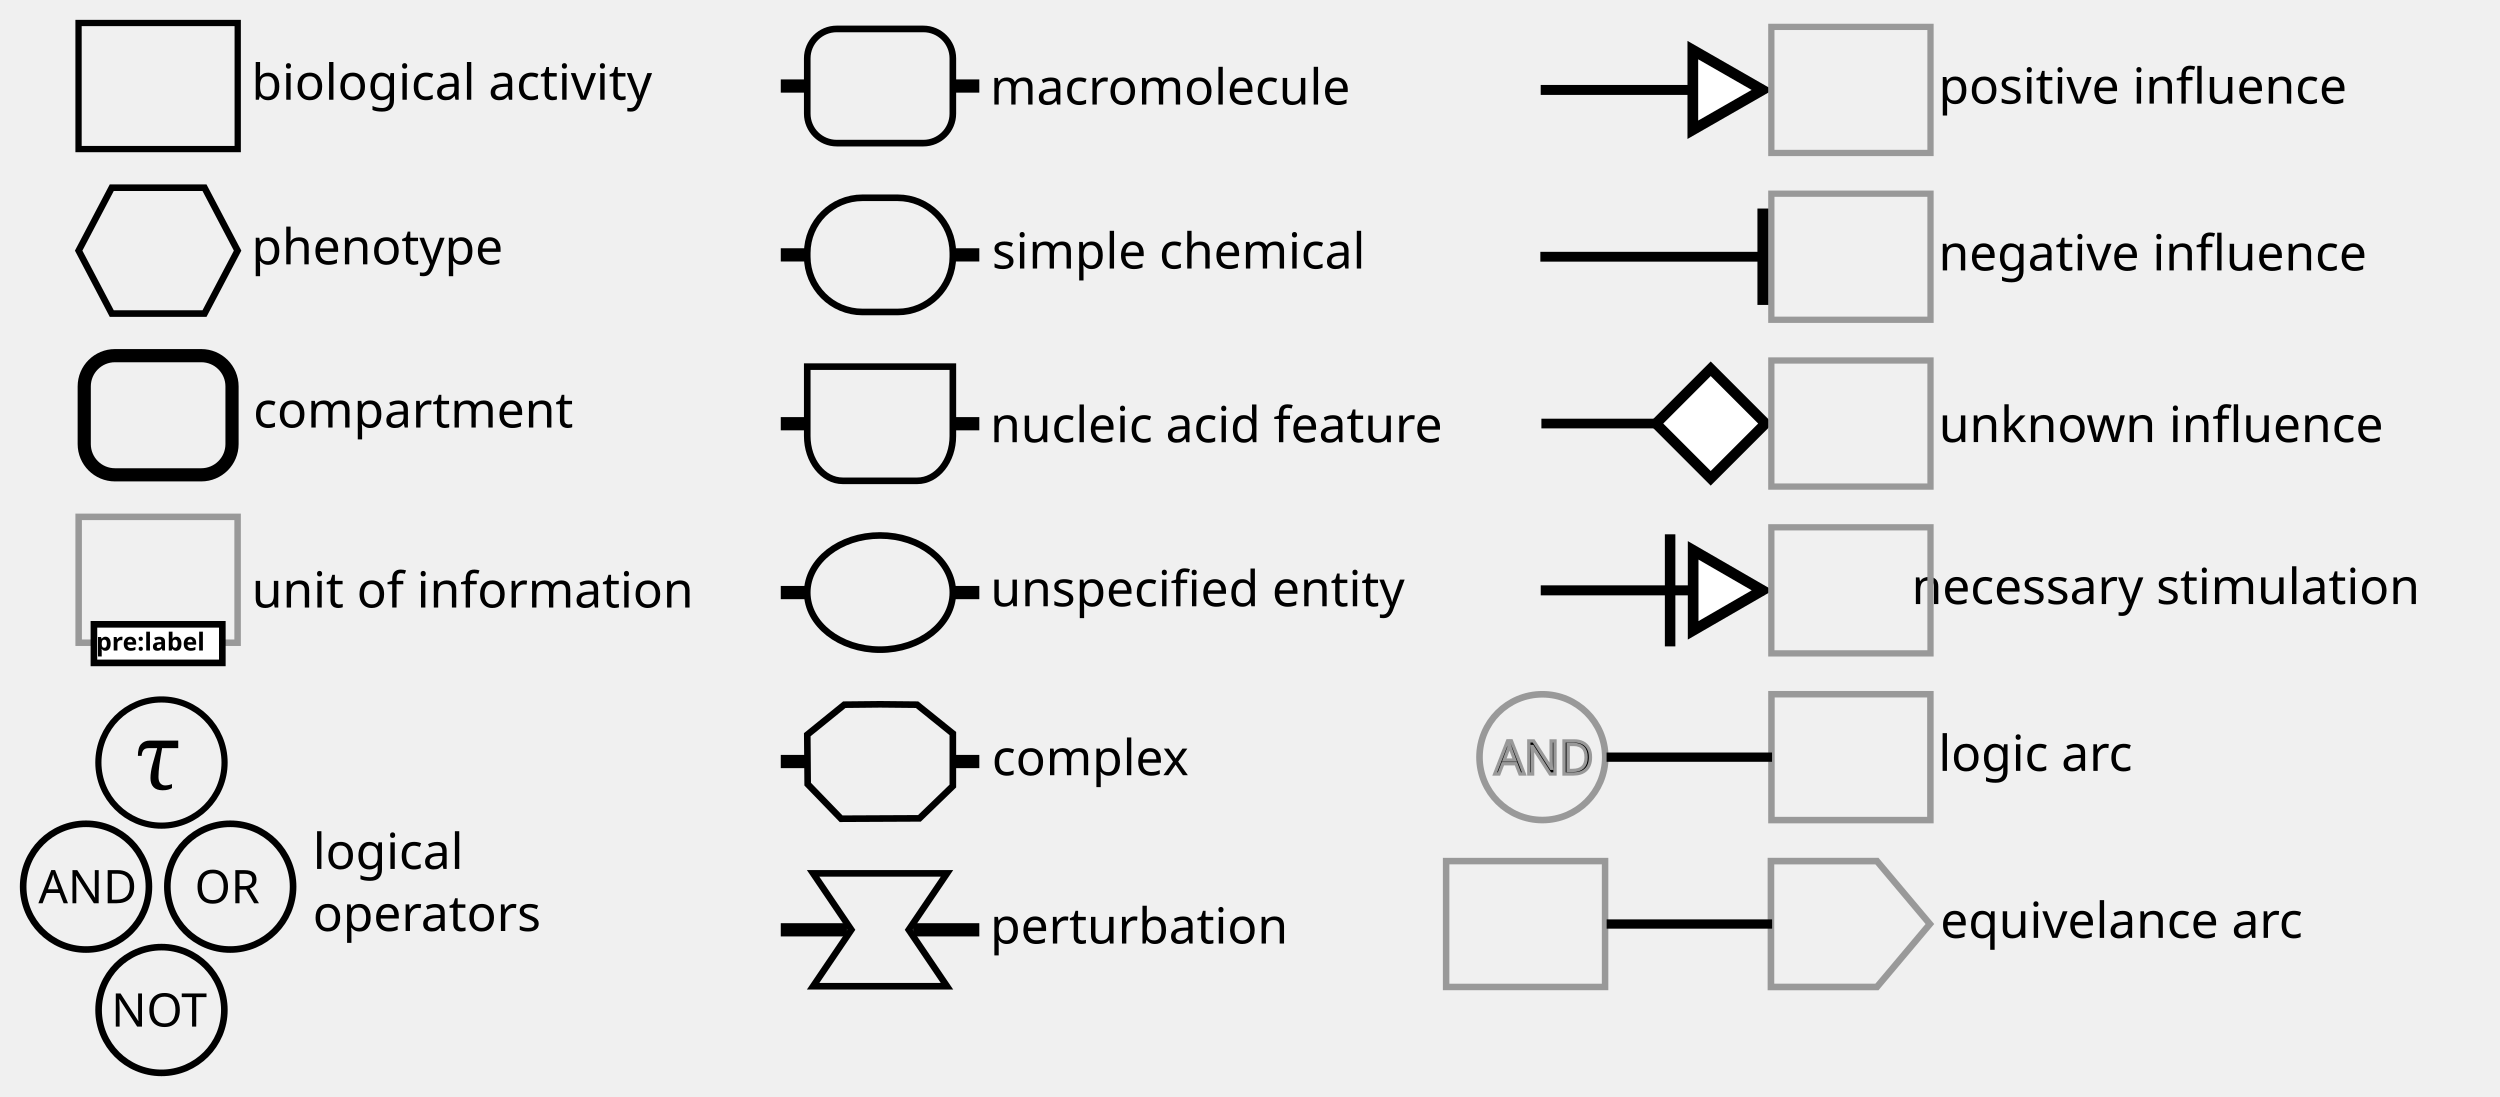
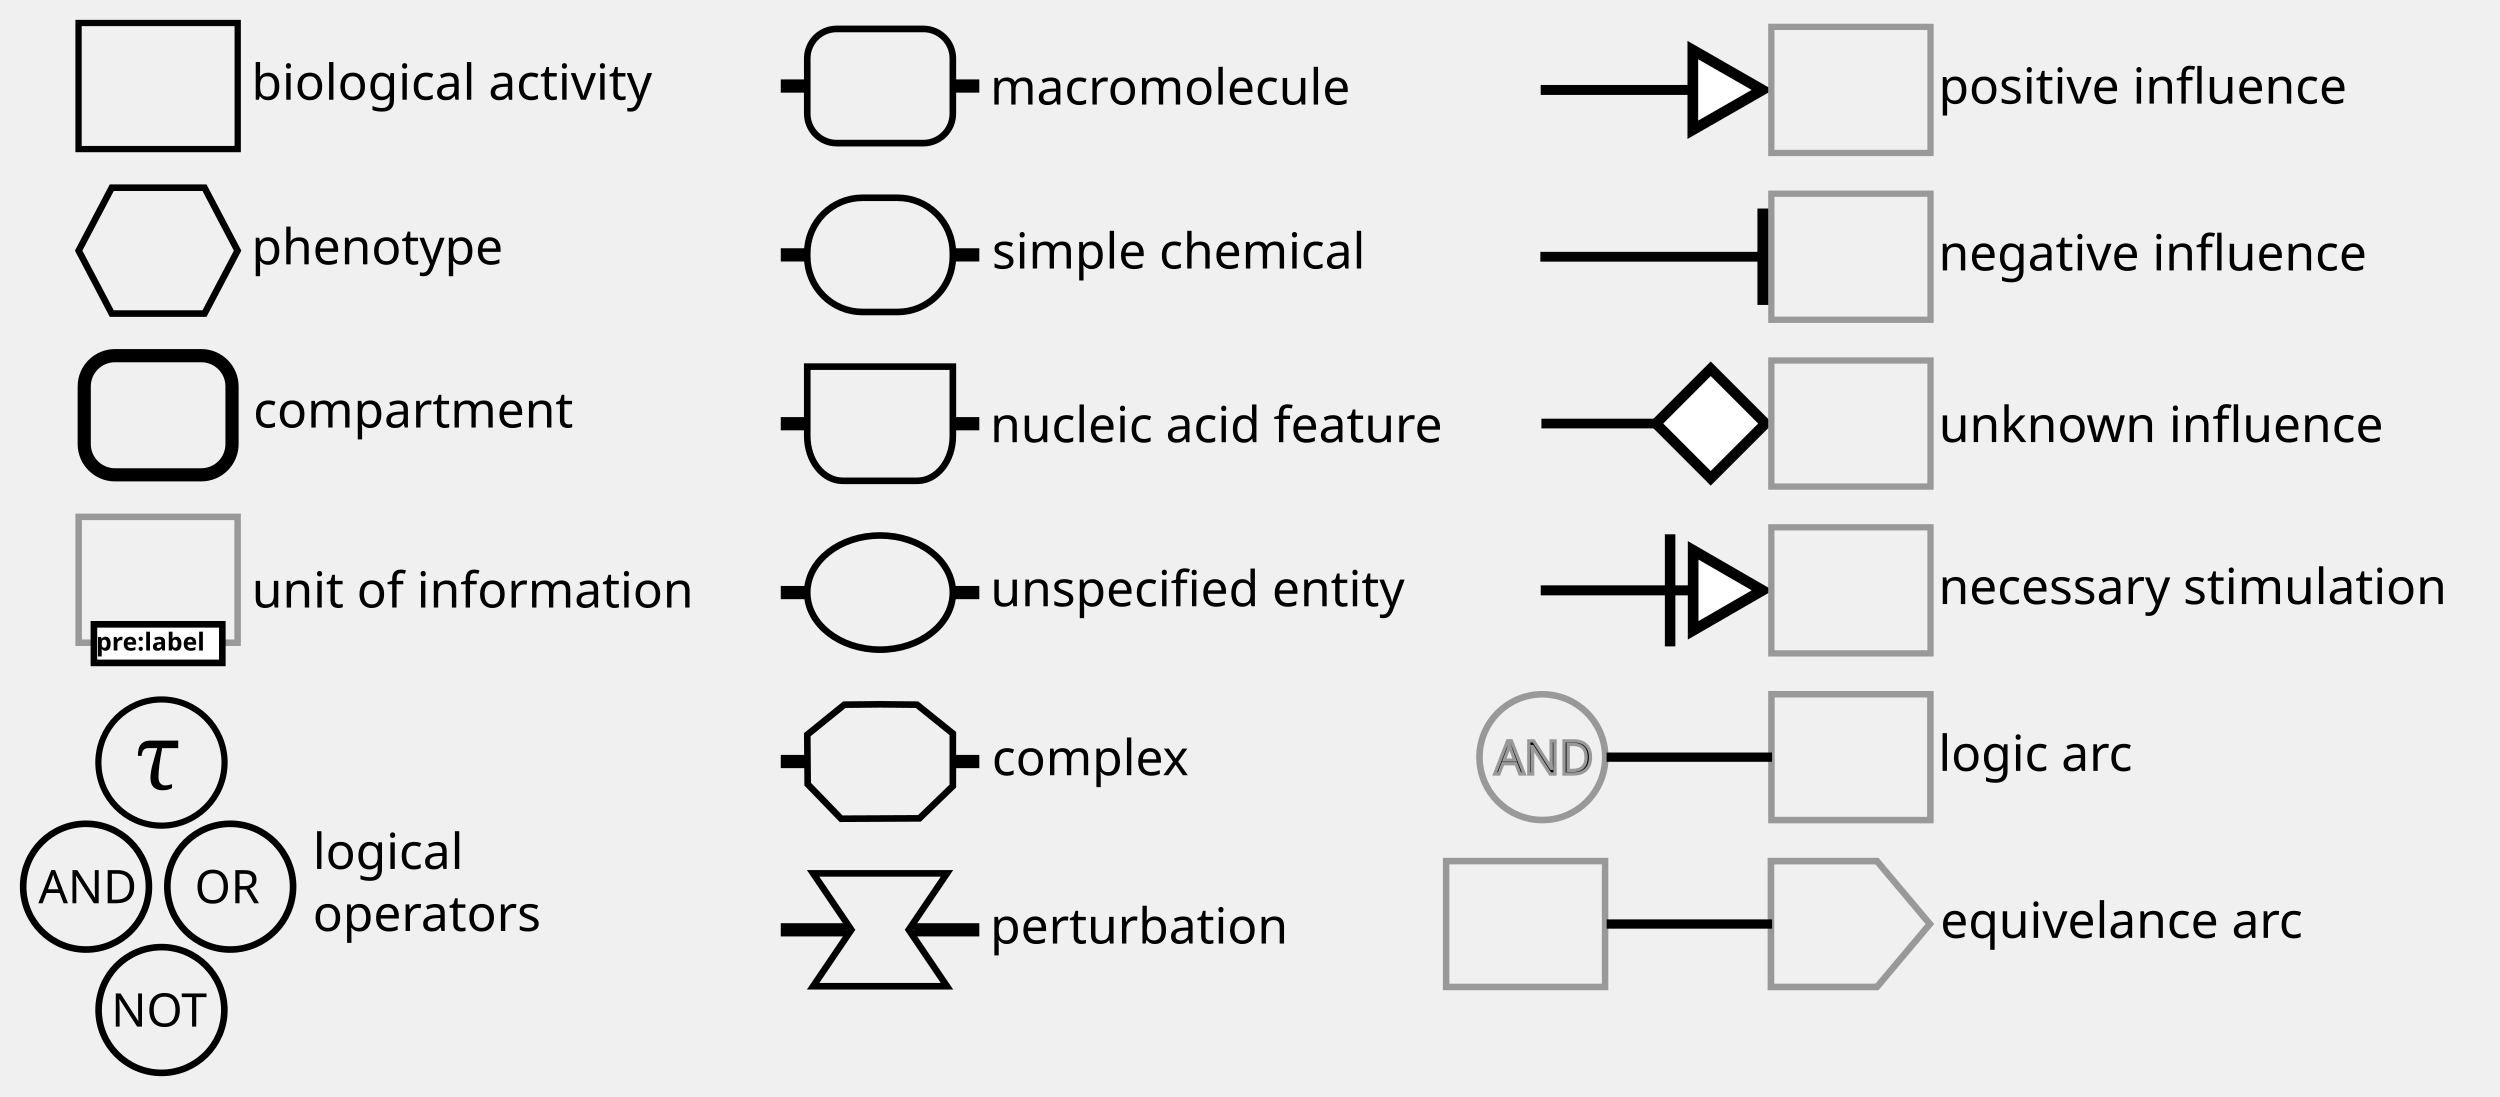
<svg xmlns="http://www.w3.org/2000/svg" width="755.533" height="331.237" id="svg2" version="1.1">
  <defs id="defs4">
    <marker orient="auto" refY="0" refX="0" id="DotL" style="overflow:visible">
      <path id="path4034" d="m -2.5,-1 c 0,2.76 -2.24,5 -5,5 -2.76,0 -5,-2.24 -5,-5 0,-2.76 2.24,-5 5,-5 2.76,0 5,2.24 5,5 z" style="fill-rule:evenodd;stroke:#000000;stroke-width:1pt" transform="matrix(0.8,0,0,0.8,5.92,0.8)" />
    </marker>
    <marker orient="auto" refY="0" refX="0" id="Arrow1Sstart" style="overflow:visible">
      <path id="path3985" d="M 0,0 5,-5 -12.5,0 5,5 0,0 Z" style="fill-rule:evenodd;stroke:#000000;stroke-width:1pt" transform="matrix(0.2,0,0,0.2,1.2,0)" />
    </marker>
    <marker orient="auto" refY="0" refX="0" id="EmptyTriangleOutL" style="overflow:visible">
      <path id="path4133" d="m 5.77,0 -8.65,5 0,-10 8.65,5 z" style="fill:#ffffff;fill-rule:evenodd;stroke:#000000;stroke-width:1pt" transform="matrix(0.8,0,0,0.8,-4.8,0)" />
    </marker>
    <marker orient="auto" refY="0" refX="0" id="TriangleOutL" style="overflow:visible">
      <path id="path4115" d="m 5.77,0 -8.65,5 0,-10 8.65,5 z" style="fill-rule:evenodd;stroke:#000000;stroke-width:1pt" transform="scale(0.8,0.8)" />
    </marker>
    <marker orient="auto" refY="0" refX="0" id="EmptyDiamondL" style="overflow:visible">
      <path id="path4079" d="M 0,-7.071 -7.071,0 0,7.071 7.071,0 0,-7.071 Z" style="fill:#ffffff;fill-rule:evenodd;stroke:#000000;stroke-width:1pt" transform="scale(0.8,0.8)" />
    </marker>
    <marker orient="auto" refY="0" refX="0" id="EmptyDiamondL-1" style="overflow:visible">
      <path id="path4079-7" d="M 0,-7.071 -7.071,0 0,7.071 7.071,0 0,-7.071 Z" style="fill:#ffffff;fill-rule:evenodd;stroke:#000000;stroke-width:1pt" transform="scale(0.8,0.8)" />
    </marker>
    <marker orient="auto" refY="0" refX="0" id="EmptyDiamondL-0" style="overflow:visible">
      <path id="path4079-6" d="M 0,-7.071 -7.071,0 0,7.071 7.071,0 0,-7.071 Z" style="fill:#ffffff;fill-rule:evenodd;stroke:#000000;stroke-width:1pt" transform="scale(0.8,0.8)" />
    </marker>
    <marker orient="auto" refY="0" refX="0" id="TriangleOutL-8" style="overflow:visible">
      <path id="path4115-9" d="m 5.77,0 -8.65,5 0,-10 8.65,5 z" style="fill-rule:evenodd;stroke:#000000;stroke-width:1pt" transform="scale(0.8,0.8)" />
    </marker>
    <marker orient="auto" refY="0" refX="0" id="EmptyTriangleOutL-4" style="overflow:visible">
      <path id="path4133-1" d="m 5.77,0 -8.65,5 0,-10 8.65,5 z" style="fill:#ffffff;fill-rule:evenodd;stroke:#000000;stroke-width:1pt" transform="matrix(0.8,0,0,0.8,-4.8,0)" />
    </marker>
    <marker orient="auto" refY="0" refX="0" id="EmptyTriangleOutL-2" style="overflow:visible">
      <path id="path4133-7" d="m 5.77,0 -8.65,5 0,-10 8.65,5 z" style="fill:#ffffff;fill-rule:evenodd;stroke:#000000;stroke-width:1pt" transform="matrix(0.8,0,0,0.8,-4.8,0)" />
    </marker>
    <marker orient="auto" refY="0" refX="0" id="TriangleOutL-1" style="overflow:visible">
      <path id="path4115-2" d="m 5.77,0 -8.65,5 0,-10 8.65,5 z" style="fill-rule:evenodd;stroke:#000000;stroke-width:1pt" transform="scale(0.8,0.8)" />
    </marker>
    <marker orient="auto" refY="0" refX="0" id="EmptyTriangleOutL-8" style="overflow:visible">
      <path id="path4133-4" d="m 5.77,0 -8.65,5 0,-10 8.65,5 z" style="fill:#ffffff;fill-rule:evenodd;stroke:#000000;stroke-width:1pt" transform="matrix(0.8,0,0,0.8,-4.8,0)" />
    </marker>
    <marker orient="auto" refY="0" refX="0" id="EmptyDiamondL-2" style="overflow:visible">
      <path id="path4079-64" d="M 0,-7.071 -7.071,0 0,7.071 7.071,0 0,-7.071 Z" style="fill:#ffffff;fill-rule:evenodd;stroke:#000000;stroke-width:1pt" transform="scale(0.8,0.8)" />
    </marker>
    <marker orient="auto" refY="0" refX="0" id="marker4217" style="overflow:visible">
      <path id="path4219" d="m 5.77,0 -8.65,5 0,-10 8.65,5 z" style="fill:#ffffff;fill-rule:evenodd;stroke:#000000;stroke-width:1pt" transform="matrix(0.8,0,0,0.8,-4.8,0)" />
    </marker>
    <marker orient="auto" refY="0" refX="0" id="EmptyTriangleOutL-8-5" style="overflow:visible">
      <path id="path4133-4-6" d="m 5.77,0 -8.65,5 0,-10 8.65,5 z" style="fill:#ffffff;fill-rule:evenodd;stroke:#000000;stroke-width:1pt" transform="matrix(0.8,0,0,0.8,-4.8,0)" />
    </marker>
    <marker orient="auto" refY="0" refX="0" id="EmptyDiamondL-2-9" style="overflow:visible">
      <path id="path4079-64-8" d="M 0,-7.071 -7.071,0 0,7.071 7.071,0 0,-7.071 Z" style="fill:#ffffff;fill-rule:evenodd;stroke:#000000;stroke-width:1pt" transform="scale(0.8,0.8)" />
    </marker>
  </defs>
  <g id="layer1" transform="translate(21.4888,-115.144)">
    <text xml:space="preserve" style="font-style:normal;font-weight:normal;font-size:12.5px;line-height:125%;font-family:sans-serif;letter-spacing:0px;word-spacing:0px;fill:#000000;fill-opacity:1;stroke:none;stroke-width:1px;stroke-linecap:butt;stroke-linejoin:miter;stroke-opacity:1" x="281.429" y="336.648" id="text5854">
      <tspan id="tspan5856" x="281.429" y="336.648" />
    </text>
    <text xml:space="preserve" style="font-style:normal;font-weight:normal;font-size:15px;line-height:125%;font-family:sans-serif;letter-spacing:0px;word-spacing:0px;fill:#000000;fill-opacity:1;stroke:none;stroke-width:1px;stroke-linecap:butt;stroke-linejoin:miter;stroke-opacity:1" x="187.143" y="363.076" id="text6007">
      <tspan id="tspan6009" x="187.143" y="363.076" />
    </text>
    <rect style="fill:none;stroke:#000000;stroke-width:3.982;stroke-miterlimit:4;stroke-dasharray:none;stroke-dashoffset:0;stroke-opacity:1" id="rect2985-31" width="44.665" height="36.018" x="3.968" y="222.627" ry="9.295" />
    <text xml:space="preserve" style="font-style:normal;font-weight:normal;font-size:15px;line-height:125%;font-family:sans-serif;letter-spacing:0px;word-spacing:0px;fill:#000000;fill-opacity:1;stroke:none;stroke-width:1px;stroke-linecap:butt;stroke-linejoin:miter;stroke-opacity:1" x="55.051" y="244.342" id="text6011">
      <tspan id="tspan6013" x="55.051" y="244.342">compartment</tspan>
      <tspan x="55.051" y="263.092" id="tspan6015" />
      <tspan x="55.051" y="281.842" id="tspan6037" />
    </text>
    <path style="fill:none;stroke:#000000;stroke-width:2;stroke-miterlimit:4;stroke-dashoffset:0;stroke-opacity:1" d="m 12.285,171.874 28.031,0 10,19.015 -10,19.015 -28.031,0 -10,-19.015 z" id="rect2985-3" />
    <text xml:space="preserve" style="font-style:normal;font-weight:normal;font-size:15px;line-height:125%;font-family:sans-serif;letter-spacing:0px;word-spacing:0px;fill:#000000;fill-opacity:1;stroke:none;stroke-width:1px;stroke-linecap:butt;stroke-linejoin:miter;stroke-opacity:1" x="54.517" y="195.028" id="text6373">
      <tspan id="tspan6375" x="54.517" y="195.028">phenotype</tspan>
      <tspan x="54.517" y="213.778" id="tspan6377" />
      <tspan x="54.517" y="232.528" id="tspan6395" />
    </text>
    <g id="g4487" transform="translate(-134,0)">
      <rect ry="0" y="271.346" x="136.28" height="38.039" width="48.039" id="rect2985-06" style="fill:none;stroke:#999999;stroke-width:1.961;stroke-miterlimit:4;stroke-dasharray:none;stroke-dashoffset:0;stroke-opacity:1" />
      <rect ry="0" y="303.82" x="140.897" height="11.663" width="38.805" id="rect5852" style="fill:#ffffff;stroke:#000000;stroke-width:2;stroke-miterlimit:4;stroke-dasharray:none" />
    </g>
    <text xml:space="preserve" style="font-style:normal;font-weight:normal;font-size:15px;line-height:125%;font-family:sans-serif;letter-spacing:0px;word-spacing:0px;fill:#000000;fill-opacity:1;stroke:none;stroke-width:1px;stroke-linecap:butt;stroke-linejoin:miter;stroke-opacity:1" x="7.55" y="311.746" id="text5858">
      <tspan id="tspan5860" x="7.55" y="311.746" style="font-style:normal;font-variant:normal;font-weight:bold;font-stretch:normal;font-size:7.5px;font-family:sans-serif;-inkscape-font-specification:'sans-serif Bold'">pre:label</tspan>
    </text>
    <text xml:space="preserve" style="font-style:normal;font-weight:normal;font-size:15px;line-height:125%;font-family:sans-serif;letter-spacing:0px;word-spacing:0px;fill:#000000;fill-opacity:1;stroke:none;stroke-width:1px;stroke-linecap:butt;stroke-linejoin:miter;stroke-opacity:1" x="54.605" y="298.737" id="text6535">
      <tspan id="tspan6537" x="54.605" y="298.737">unit of information</tspan>
      <tspan x="54.605" y="317.487" id="tspan6539" />
      <tspan x="54.605" y="336.237" id="tspan6541" />
    </text>
    <rect style="fill:none;stroke:#999999;stroke-width:1.961;stroke-miterlimit:4;stroke-dasharray:none;stroke-dashoffset:0;stroke-opacity:1" id="rect2985-88" width="48.039" height="38.039" x="415.548" y="375.378" ry="0" />
    <path style="fill:none;stroke:#999999;stroke-width:2;stroke-miterlimit:4;stroke-dashoffset:0;stroke-opacity:1" d="m 513.715,375.382 32.031,0 16,19.015 -16,19.015 -32.031,0 z" id="rect2985-87-9" />
    <path style="fill:none;stroke:#000000;stroke-width:2.803;stroke-linecap:butt;stroke-linejoin:miter;stroke-miterlimit:4;stroke-dasharray:none;stroke-opacity:1;marker-start:none;marker-end:none" d="m 464.064,394.397 50,0" id="path3787-4-17" />
    <text xml:space="preserve" style="font-style:normal;font-weight:normal;font-size:15px;line-height:125%;font-family:sans-serif;letter-spacing:0px;word-spacing:0px;fill:#000000;fill-opacity:1;stroke:none;stroke-width:1px;stroke-linecap:butt;stroke-linejoin:miter;stroke-opacity:1" x="564.897" y="398.587" id="text4425">
      <tspan id="tspan4427" x="564.897" y="398.587">equivelance arc</tspan>
    </text>
    <ellipse ry="19.003" rx="19.003" cy="343.968" cx="444.638" style="fill:none;stroke:#999999;stroke-width:2;stroke-miterlimit:4;stroke-dasharray:none;stroke-dashoffset:0;stroke-opacity:1" id="path3815-1-6" />
    <text xml:space="preserve" style="font-style:normal;font-weight:normal;font-size:14px;line-height:125%;font-family:Sans;letter-spacing:0px;word-spacing:0px;fill:#000000;fill-opacity:1;stroke:#999999" x="430.232" y="349.057" id="text3817-6-8">
      <tspan id="tspan3819-3-6" x="430.232" y="349.057">AND</tspan>
    </text>
    <rect style="fill:none;stroke:#999999;stroke-width:1.961;stroke-miterlimit:4;stroke-dasharray:none;stroke-dashoffset:0;stroke-opacity:1" id="rect2985-1" width="48.039" height="38.039" x="513.864" y="324.948" ry="0" />
    <text xml:space="preserve" style="font-style:normal;font-weight:normal;font-size:15px;line-height:125%;font-family:sans-serif;letter-spacing:0px;word-spacing:0px;fill:#000000;fill-opacity:1;stroke:none;stroke-width:1px;stroke-linecap:butt;stroke-linejoin:miter;stroke-opacity:1" x="564.311" y="348.117" id="text4429">
      <tspan id="tspan4431" x="564.311" y="348.117">logic arc</tspan>
    </text>
    <text xml:space="preserve" style="font-style:normal;font-weight:normal;font-size:12.5px;line-height:125%;font-family:sans-serif;letter-spacing:0px;word-spacing:0px;fill:#000000;fill-opacity:1;stroke:none;stroke-width:1px;stroke-linecap:butt;stroke-linejoin:miter;stroke-opacity:1" x="3.588" y="181.815" id="text5854-8">
      <tspan id="tspan5856-3" x="3.588" y="181.815" />
    </text>
    <text xml:space="preserve" style="font-style:normal;font-weight:normal;font-size:15px;line-height:125%;font-family:sans-serif;letter-spacing:0px;word-spacing:0px;fill:#000000;fill-opacity:1;stroke:none;stroke-width:1px;stroke-linecap:butt;stroke-linejoin:miter;stroke-opacity:1" x="-90.697" y="208.243" id="text6007-2">
      <tspan id="tspan6009-9" x="-90.697" y="208.243" />
    </text>
    <text xml:space="preserve" style="font-style:normal;font-weight:normal;font-size:15px;line-height:125%;font-family:sans-serif;letter-spacing:0px;word-spacing:0px;fill:#000000;fill-opacity:1;stroke:none;stroke-width:1px;stroke-linecap:butt;stroke-linejoin:miter;stroke-opacity:1" x="54.517" y="145.282" id="text5915">
      <tspan id="tspan5917" x="54.517" y="145.282">biological activity</tspan>
      <tspan x="54.517" y="164.032" id="tspan5919" />
      <tspan x="54.517" y="182.782" id="tspan5945" />
      <tspan x="54.517" y="201.532" id="tspan5927" />
      <tspan x="54.517" y="220.282" id="tspan5929" />
    </text>
    <rect style="opacity:1;fill:none;fill-opacity:1;stroke:#000000;stroke-width:1.896;stroke-miterlimit:4;stroke-dasharray:none;stroke-opacity:1" id="rect4237" width="48.104" height="38.104" x="2.248" y="122.092" />
    <text xml:space="preserve" style="font-style:normal;font-weight:normal;font-size:12.5px;line-height:125%;font-family:sans-serif;letter-spacing:0px;word-spacing:0px;fill:#000000;fill-opacity:1;stroke:none;stroke-width:1px;stroke-linecap:butt;stroke-linejoin:miter;stroke-opacity:1" x="269" y="56.111" id="text5854-4">
      <tspan id="tspan5856-9" x="269" y="56.111" />
    </text>
    <text xml:space="preserve" style="font-style:normal;font-weight:normal;font-size:15px;line-height:125%;font-family:sans-serif;letter-spacing:0px;word-spacing:0px;fill:#000000;fill-opacity:1;stroke:none;stroke-width:1px;stroke-linecap:butt;stroke-linejoin:miter;stroke-opacity:1" x="174.714" y="82.54" id="text6007-1">
      <tspan id="tspan6009-4" x="174.714" y="82.54" />
    </text>
    <text xml:space="preserve" style="font-style:normal;font-weight:normal;font-size:15px;line-height:125%;font-family:sans-serif;letter-spacing:0px;word-spacing:0px;fill:#000000;fill-opacity:1;stroke:none;stroke-width:1px;stroke-linecap:butt;stroke-linejoin:miter;stroke-opacity:1" x="73.051" y="377.752" id="text6535-2">
      <tspan x="73.051" y="377.752" id="tspan6877">logical</tspan>
      <tspan x="73.051" y="396.502" id="tspan4762">operators</tspan>
      <tspan x="73.051" y="415.252" id="tspan6539-4" />
      <tspan x="73.051" y="434.002" id="tspan6541-1" />
    </text>
    <g id="g4491" transform="translate(-134,0)">
      <g transform="translate(122.961,-26.00001)" id="g4477">
        <ellipse ry="19.003" rx="19.003" cy="409.104" cx="59.125" style="fill:none;stroke:#000000;stroke-width:2;stroke-miterlimit:4;stroke-dasharray:none;stroke-dashoffset:0;stroke-opacity:1" id="path3815" />
        <text xml:space="preserve" style="font-style:normal;font-weight:normal;font-size:14px;line-height:125%;font-family:Sans;letter-spacing:0px;word-spacing:0px;fill:#000000;fill-opacity:1;stroke:none" x="48.379" y="414.118" id="text3817">
          <tspan id="tspan3819" x="48.379" y="414.118">OR</tspan>
        </text>
      </g>
      <g transform="translate(122.961,-26.00001)" id="g4472">
        <ellipse ry="19.003" rx="19.003" cy="409.104" cx="15.553" style="fill:none;stroke:#000000;stroke-width:2;stroke-miterlimit:4;stroke-dasharray:none;stroke-dashoffset:0;stroke-opacity:1" id="path3815-1" />
        <text xml:space="preserve" style="font-style:normal;font-weight:normal;font-size:14px;line-height:125%;font-family:Sans;letter-spacing:0px;word-spacing:0px;fill:#000000;fill-opacity:1;stroke:none" x="1.147" y="414.115" id="text3817-6">
          <tspan id="tspan3819-3" x="1.147" y="414.115">AND</tspan>
        </text>
      </g>
      <g transform="translate(123.9712,-26.00001)" id="g4467">
        <ellipse ry="19.003" rx="19.003" cy="446.378" cx="37.339" style="fill:none;stroke:#000000;stroke-width:2;stroke-miterlimit:4;stroke-dasharray:none;stroke-dashoffset:0;stroke-opacity:1" id="path3815-7" />
        <text xml:space="preserve" style="font-style:normal;font-weight:normal;font-size:14px;line-height:125%;font-family:Sans;letter-spacing:0px;word-spacing:0px;fill:#000000;fill-opacity:1;stroke:none" x="22.17" y="451.392" id="text3817-61">
          <tspan id="tspan3819-7" x="22.17" y="451.392">NOT</tspan>
        </text>
      </g>
      <g transform="translate(122.961,-26.00001)" id="g4482">
        <text xml:space="preserve" style="font-style:normal;font-variant:normal;font-weight:bold;font-stretch:normal;font-size:16.25px;line-height:0%;font-family:Arial;-inkscape-font-specification:'Arial Bold';letter-spacing:0px;word-spacing:0px;fill:#000000;fill-opacity:1;stroke:none" x="30.352" y="379.693" id="text3817-6-1">
          <tspan id="tspan3819-3-0" x="30.352" y="379.693" style="font-style:normal;font-variant:normal;font-weight:normal;font-stretch:normal;font-size:27.5px;line-height:0%;font-family:Cambria;-inkscape-font-specification:Cambria;letter-spacing:-1.2px">τ</tspan>
        </text>
        <ellipse ry="19.068" rx="19.068" cy="371.596" cx="38.349" style="fill:none;stroke:#000000;stroke-width:1.865;stroke-miterlimit:4;stroke-dasharray:none;stroke-dashoffset:0;stroke-opacity:1" id="path3815-1-1" />
      </g>
    </g>
    <g id="g4764" transform="matrix(1.008019,0,0,1,-209.6887,-10.17144)">
      <path id="path3787-1-8" d="m 648.621,152.494 66.99,0" style="fill:none;stroke:#000000;stroke-width:3.01;stroke-linecap:butt;stroke-linejoin:miter;stroke-miterlimit:4;stroke-dasharray:none;stroke-opacity:1;marker-start:none;marker-end:url(#EmptyTriangleOutL-8)" />
    </g>
    <text xml:space="preserve" style="font-style:normal;font-weight:normal;font-size:15px;line-height:125%;font-family:sans-serif;letter-spacing:0px;word-spacing:0px;fill:#000000;fill-opacity:1;stroke:none;stroke-width:1px;stroke-linecap:butt;stroke-linejoin:miter;stroke-opacity:1" x="564.362" y="146.46" id="text4409">
      <tspan id="tspan4411" x="564.362" y="146.46">positive influence</tspan>
    </text>
    <rect style="opacity:1;fill:none;fill-opacity:1;stroke:#999999;stroke-width:1.896;stroke-miterlimit:4;stroke-dasharray:none;stroke-opacity:1" id="rect4237-4" width="48.104" height="38.104" x="513.832" y="123.27" />
    <g id="g4447" transform="matrix(1.102339,0,0,1,-223.9672,0)">
      <path id="path3787-4-8" d="m 665.895,192.733 -59.917,0" style="fill:none;stroke:#000000;stroke-width:2.967;stroke-linecap:butt;stroke-linejoin:miter;stroke-miterlimit:4;stroke-dasharray:none;stroke-opacity:1;marker-start:none;marker-end:none" />
      <path id="path3787-4-8-1" d="m 667.534,178.168 0,29.13" style="fill:none;stroke:#000000;stroke-width:4.086;stroke-linecap:butt;stroke-linejoin:miter;stroke-miterlimit:4;stroke-dasharray:none;stroke-opacity:1;marker-start:none;marker-end:none" />
    </g>
    <text xml:space="preserve" style="font-style:normal;font-weight:normal;font-size:15px;line-height:125%;font-family:sans-serif;letter-spacing:0px;word-spacing:0px;fill:#000000;fill-opacity:1;stroke:none;stroke-width:1px;stroke-linecap:butt;stroke-linejoin:miter;stroke-opacity:1" x="564.362" y="196.871" id="text4409-9">
      <tspan id="tspan4411-6" x="564.362" y="196.871">negative influence</tspan>
    </text>
    <rect style="opacity:1;fill:none;fill-opacity:1;stroke:#999999;stroke-width:1.896;stroke-miterlimit:4;stroke-dasharray:none;stroke-opacity:1" id="rect4237-4-6" width="48.104" height="38.104" x="513.832" y="173.681" />
    <path style="fill:none;stroke:#000000;stroke-width:2.926;stroke-linecap:butt;stroke-linejoin:miter;stroke-miterlimit:4;stroke-dasharray:none;stroke-opacity:1;marker-start:none;marker-end:url(#EmptyDiamondL-2-9)" d="m 444.341,243.144 51.169,0" id="path3787-9" />
    <text xml:space="preserve" style="font-style:normal;font-weight:normal;font-size:15px;line-height:125%;font-family:sans-serif;letter-spacing:0px;word-spacing:0px;fill:#000000;fill-opacity:1;stroke:none;stroke-width:1px;stroke-linecap:butt;stroke-linejoin:miter;stroke-opacity:1" x="564.45" y="248.736" id="text4409-9-6">
      <tspan x="564.45" y="248.736" id="tspan4408">unknown influence</tspan>
    </text>
    <rect style="opacity:1;fill:none;fill-opacity:1;stroke:#999999;stroke-width:1.896;stroke-miterlimit:4;stroke-dasharray:none;stroke-opacity:1" id="rect4237-4-6-4" width="48.104" height="38.104" x="513.832" y="224.091" />
    <path style="fill:none;stroke:#000000;stroke-width:3.022;stroke-linecap:butt;stroke-linejoin:miter;stroke-miterlimit:4;stroke-dasharray:none;stroke-opacity:1;marker-start:none;marker-end:url(#EmptyTriangleOutL-8)" d="m 444.144,293.554 67.527,0" id="path3787-1-8-2" />
    <path style="fill:none;stroke:#000000;stroke-width:3.17;stroke-linecap:butt;stroke-linejoin:miter;stroke-miterlimit:4;stroke-dasharray:none;stroke-opacity:1;marker-start:none;marker-end:none" d="m 483.242,276.619 0,33.87" id="path3787-4-8-1-7" />
-     <text xml:space="preserve" style="font-style:normal;font-weight:normal;font-size:15px;line-height:125%;font-family:sans-serif;letter-spacing:0px;word-spacing:0px;fill:#000000;fill-opacity:1;stroke:none;stroke-width:1px;stroke-linecap:butt;stroke-linejoin:miter;stroke-opacity:1" x="729.333" y="297.692" id="text4413">
-       <tspan x="729.333" y="297.692" id="tspan4433" style="text-align:end;text-anchor:end">necessary stimulation</tspan>
+     <text xml:space="preserve" style="font-style:normal;font-weight:normal;font-size:15px;line-height:125%;font-family:sans-serif;letter-spacing:0px;word-spacing:0px;fill:#000000;fill-opacity:1;stroke:none;stroke-width:1px;stroke-linecap:butt;stroke-linejoin:miter;stroke-opacity:1" x="564.362" y="297.692" id="text4413">
+       <tspan x="564.362" y="297.692" id="tspan4433" style="text-align:start;text-anchor:start">necessary stimulation</tspan>
    </text>
    <rect style="opacity:1;fill:none;fill-opacity:1;stroke:#999999;stroke-width:1.896;stroke-miterlimit:4;stroke-dasharray:none;stroke-opacity:1" id="rect4237-4-6-4-6" width="48.104" height="38.104" x="513.832" y="274.502" />
    <g id="g4642" transform="translate(-1.041515,-10.43036)">
      <rect transform="scale(1,-1)" ry="8.906" y="-168.83" x="223.514" height="34.512" width="44" id="rect2985-57" style="fill:none;stroke:#000000;stroke-width:2;stroke-miterlimit:4;stroke-dasharray:none;stroke-dashoffset:0;stroke-opacity:1" />
      <rect y="149.574" x="215.514" height="4" width="8" id="rect4171" style="opacity:1;fill:#000000;fill-opacity:1;stroke:none;stroke-width:2;stroke-miterlimit:4;stroke-dasharray:none;stroke-opacity:1" />
      <rect style="opacity:1;fill:#000000;fill-opacity:1;stroke:none;stroke-width:2;stroke-miterlimit:4;stroke-dasharray:none;stroke-opacity:1" id="rect4193" width="8" height="4" x="267.514" y="149.574" />
    </g>
    <text xml:space="preserve" style="font-style:normal;font-weight:normal;font-size:15px;line-height:125%;font-family:sans-serif;letter-spacing:0px;word-spacing:0px;fill:#000000;fill-opacity:1;stroke:none;stroke-width:1px;stroke-linecap:butt;stroke-linejoin:miter;stroke-opacity:1" x="277.744" y="146.736" id="text5915-5">
      <tspan x="277.744" y="146.736" id="tspan5929-3">macromolecule</tspan>
    </text>
    <g id="g4647" transform="translate(-2.470073,-15.11792)">
      <rect ry="16.684" y="190.033" x="224.943" height="34.512" width="44" id="rect2985-0-7" style="fill:none;stroke:#000000;stroke-width:2;stroke-miterlimit:4;stroke-dasharray:none;stroke-dashoffset:0;stroke-opacity:1" />
      <rect ry="0" y="205.289" x="216.943" height="4" width="8" id="rect4218" style="opacity:1;fill:#000000;fill-opacity:1;stroke:none;stroke-width:2;stroke-miterlimit:4;stroke-dasharray:none;stroke-opacity:1" />
      <rect style="opacity:1;fill:#000000;fill-opacity:1;stroke:none;stroke-width:2;stroke-miterlimit:4;stroke-dasharray:none;stroke-opacity:1" id="rect4220" width="8" height="4" x="268.943" y="205.289" ry="0" />
    </g>
    <text xml:space="preserve" style="font-style:normal;font-weight:normal;font-size:15px;line-height:125%;font-family:sans-serif;letter-spacing:0px;word-spacing:0px;fill:#000000;fill-opacity:1;stroke:none;stroke-width:1px;stroke-linecap:butt;stroke-linejoin:miter;stroke-opacity:1" x="278.293" y="196.309" id="text5915-5-6">
      <tspan x="278.293" y="196.309" id="tspan5929-3-4">simple chemical</tspan>
    </text>
    <g id="g4652" transform="translate(-3.898662,-24.0913)">
      <path id="path3913-2" d="m 226.371,250.033 0,20.981 c 0,7.491 4.778,13.53 10.734,13.53 l 22.51,0 c 5.956,0 10.757,-6.039 10.757,-13.53 l 0,-20.981 -44,0 z" style="fill:none;stroke:#000000;stroke-width:2;stroke-miterlimit:4;stroke-dasharray:none;stroke-dashoffset:0;stroke-opacity:1" />
      <rect y="265.289" x="218.371" height="4" width="8" id="rect4214" style="opacity:1;fill:#000000;fill-opacity:1;stroke:none;stroke-width:2;stroke-miterlimit:4;stroke-dasharray:none;stroke-opacity:1" />
      <rect style="opacity:1;fill:#000000;fill-opacity:1;stroke:none;stroke-width:2;stroke-miterlimit:4;stroke-dasharray:none;stroke-opacity:1" id="rect4216" width="8" height="4" x="270.371" y="265.289" />
    </g>
    <text xml:space="preserve" style="font-style:normal;font-weight:normal;font-size:15px;line-height:125%;font-family:sans-serif;letter-spacing:0px;word-spacing:0px;fill:#000000;fill-opacity:1;stroke:none;stroke-width:1px;stroke-linecap:butt;stroke-linejoin:miter;stroke-opacity:1" x="277.744" y="248.789" id="text5915-5-4">
      <tspan x="277.744" y="248.789" id="tspan5929-3-7">nucleic acid feature</tspan>
    </text>
    <g id="g4657" transform="translate(-5.327221,-31.63611)">
      <ellipse ry="17.256" rx="22" cy="325.86" cx="249.8" id="path3890-8" style="fill:none;stroke:#000000;stroke-width:2;stroke-miterlimit:4;stroke-dasharray:none;stroke-dashoffset:0;stroke-opacity:1" />
      <rect y="323.86" x="219.8" height="4" width="8" id="rect4214-7" style="opacity:1;fill:#000000;fill-opacity:1;stroke:none;stroke-width:2;stroke-miterlimit:4;stroke-dasharray:none;stroke-opacity:1" />
      <rect style="opacity:1;fill:#000000;fill-opacity:1;stroke:none;stroke-width:2;stroke-miterlimit:4;stroke-dasharray:none;stroke-opacity:1" id="rect4216-5" width="8" height="4" x="271.8" y="323.86" />
    </g>
    <text xml:space="preserve" style="font-style:normal;font-weight:normal;font-size:15px;line-height:125%;font-family:sans-serif;letter-spacing:0px;word-spacing:0px;fill:#000000;fill-opacity:1;stroke:none;stroke-width:1px;stroke-linecap:butt;stroke-linejoin:miter;stroke-opacity:1" x="277.832" y="298.362" id="text5915-5-64">
      <tspan x="277.832" y="298.362" id="tspan5929-3-9">unspecified entity</tspan>
    </text>
    <g id="g4662" transform="translate(-2.470073,-34.85936)">
      <path id="rect2985-8-7" d="m 225.072,386.982 -0.122,-14.94 11.198,-9.073 10.798,-0.115 11.165,0.115 10.831,8.728 -4.5e-4,15.86 -10.103,9.762 -23.667,0.115 z" style="fill:none;stroke:#000000;stroke-width:2;stroke-miterlimit:4;stroke-dasharray:none;stroke-dashoffset:0;stroke-opacity:1" />
      <rect ry="0" y="378.146" x="216.943" height="4" width="8" id="rect4264" style="opacity:1;fill:#000000;fill-opacity:1;stroke:none;stroke-width:2;stroke-miterlimit:4;stroke-dasharray:none;stroke-opacity:1" />
      <rect style="opacity:1;fill:#000000;fill-opacity:1;stroke:none;stroke-width:2;stroke-miterlimit:4;stroke-dasharray:none;stroke-opacity:1" id="rect4334" width="8" height="4" x="268.943" y="378.146" ry="0" />
    </g>
    <text xml:space="preserve" style="font-style:normal;font-weight:normal;font-size:15px;line-height:125%;font-family:sans-serif;letter-spacing:0px;word-spacing:0px;fill:#000000;fill-opacity:1;stroke:none;stroke-width:1px;stroke-linecap:butt;stroke-linejoin:miter;stroke-opacity:1" x="278.279" y="349.424" id="text5915-5-68">
      <tspan x="278.279" y="349.424" id="tspan5929-3-0">complex</tspan>
    </text>
    <g id="g4667" transform="translate(-2.470073,-33.99999)">
      <path id="rect2985-85-7" d="m 226.713,413.091 40.46,0 -11.552,17.055 11.552,17.055 -40.46,0 11.552,-17.055 z" style="fill:none;stroke:#000000;stroke-width:2;stroke-miterlimit:4;stroke-dasharray:none;stroke-dashoffset:0;stroke-opacity:1" />
      <rect y="428.146" x="216.943" height="4" width="20" id="rect4214-4" style="opacity:1;fill:#000000;fill-opacity:1;stroke:none;stroke-width:2;stroke-miterlimit:4;stroke-dasharray:none;stroke-opacity:1" />
      <rect style="opacity:1;fill:#000000;fill-opacity:1;stroke:none;stroke-width:2;stroke-miterlimit:4;stroke-dasharray:none;stroke-opacity:1" id="rect4216-8" width="20" height="4" x="256.943" y="428.146" />
    </g>
    <text xml:space="preserve" style="font-style:normal;font-weight:normal;font-size:15px;line-height:125%;font-family:sans-serif;letter-spacing:0px;word-spacing:0px;fill:#000000;fill-opacity:1;stroke:none;stroke-width:1px;stroke-linecap:butt;stroke-linejoin:miter;stroke-opacity:1" x="277.744" y="400.284" id="text5915-5-3">
      <tspan x="277.744" y="400.284" id="tspan5929-3-2">perturbation</tspan>
    </text>
    <path id="path4423" d="m 464.044,343.968 50,0" style="fill:none;stroke:#000000;stroke-width:2.803;stroke-linecap:butt;stroke-linejoin:miter;stroke-miterlimit:4;stroke-dasharray:none;stroke-opacity:1;marker-start:none;marker-end:none" />
  </g>
</svg>
